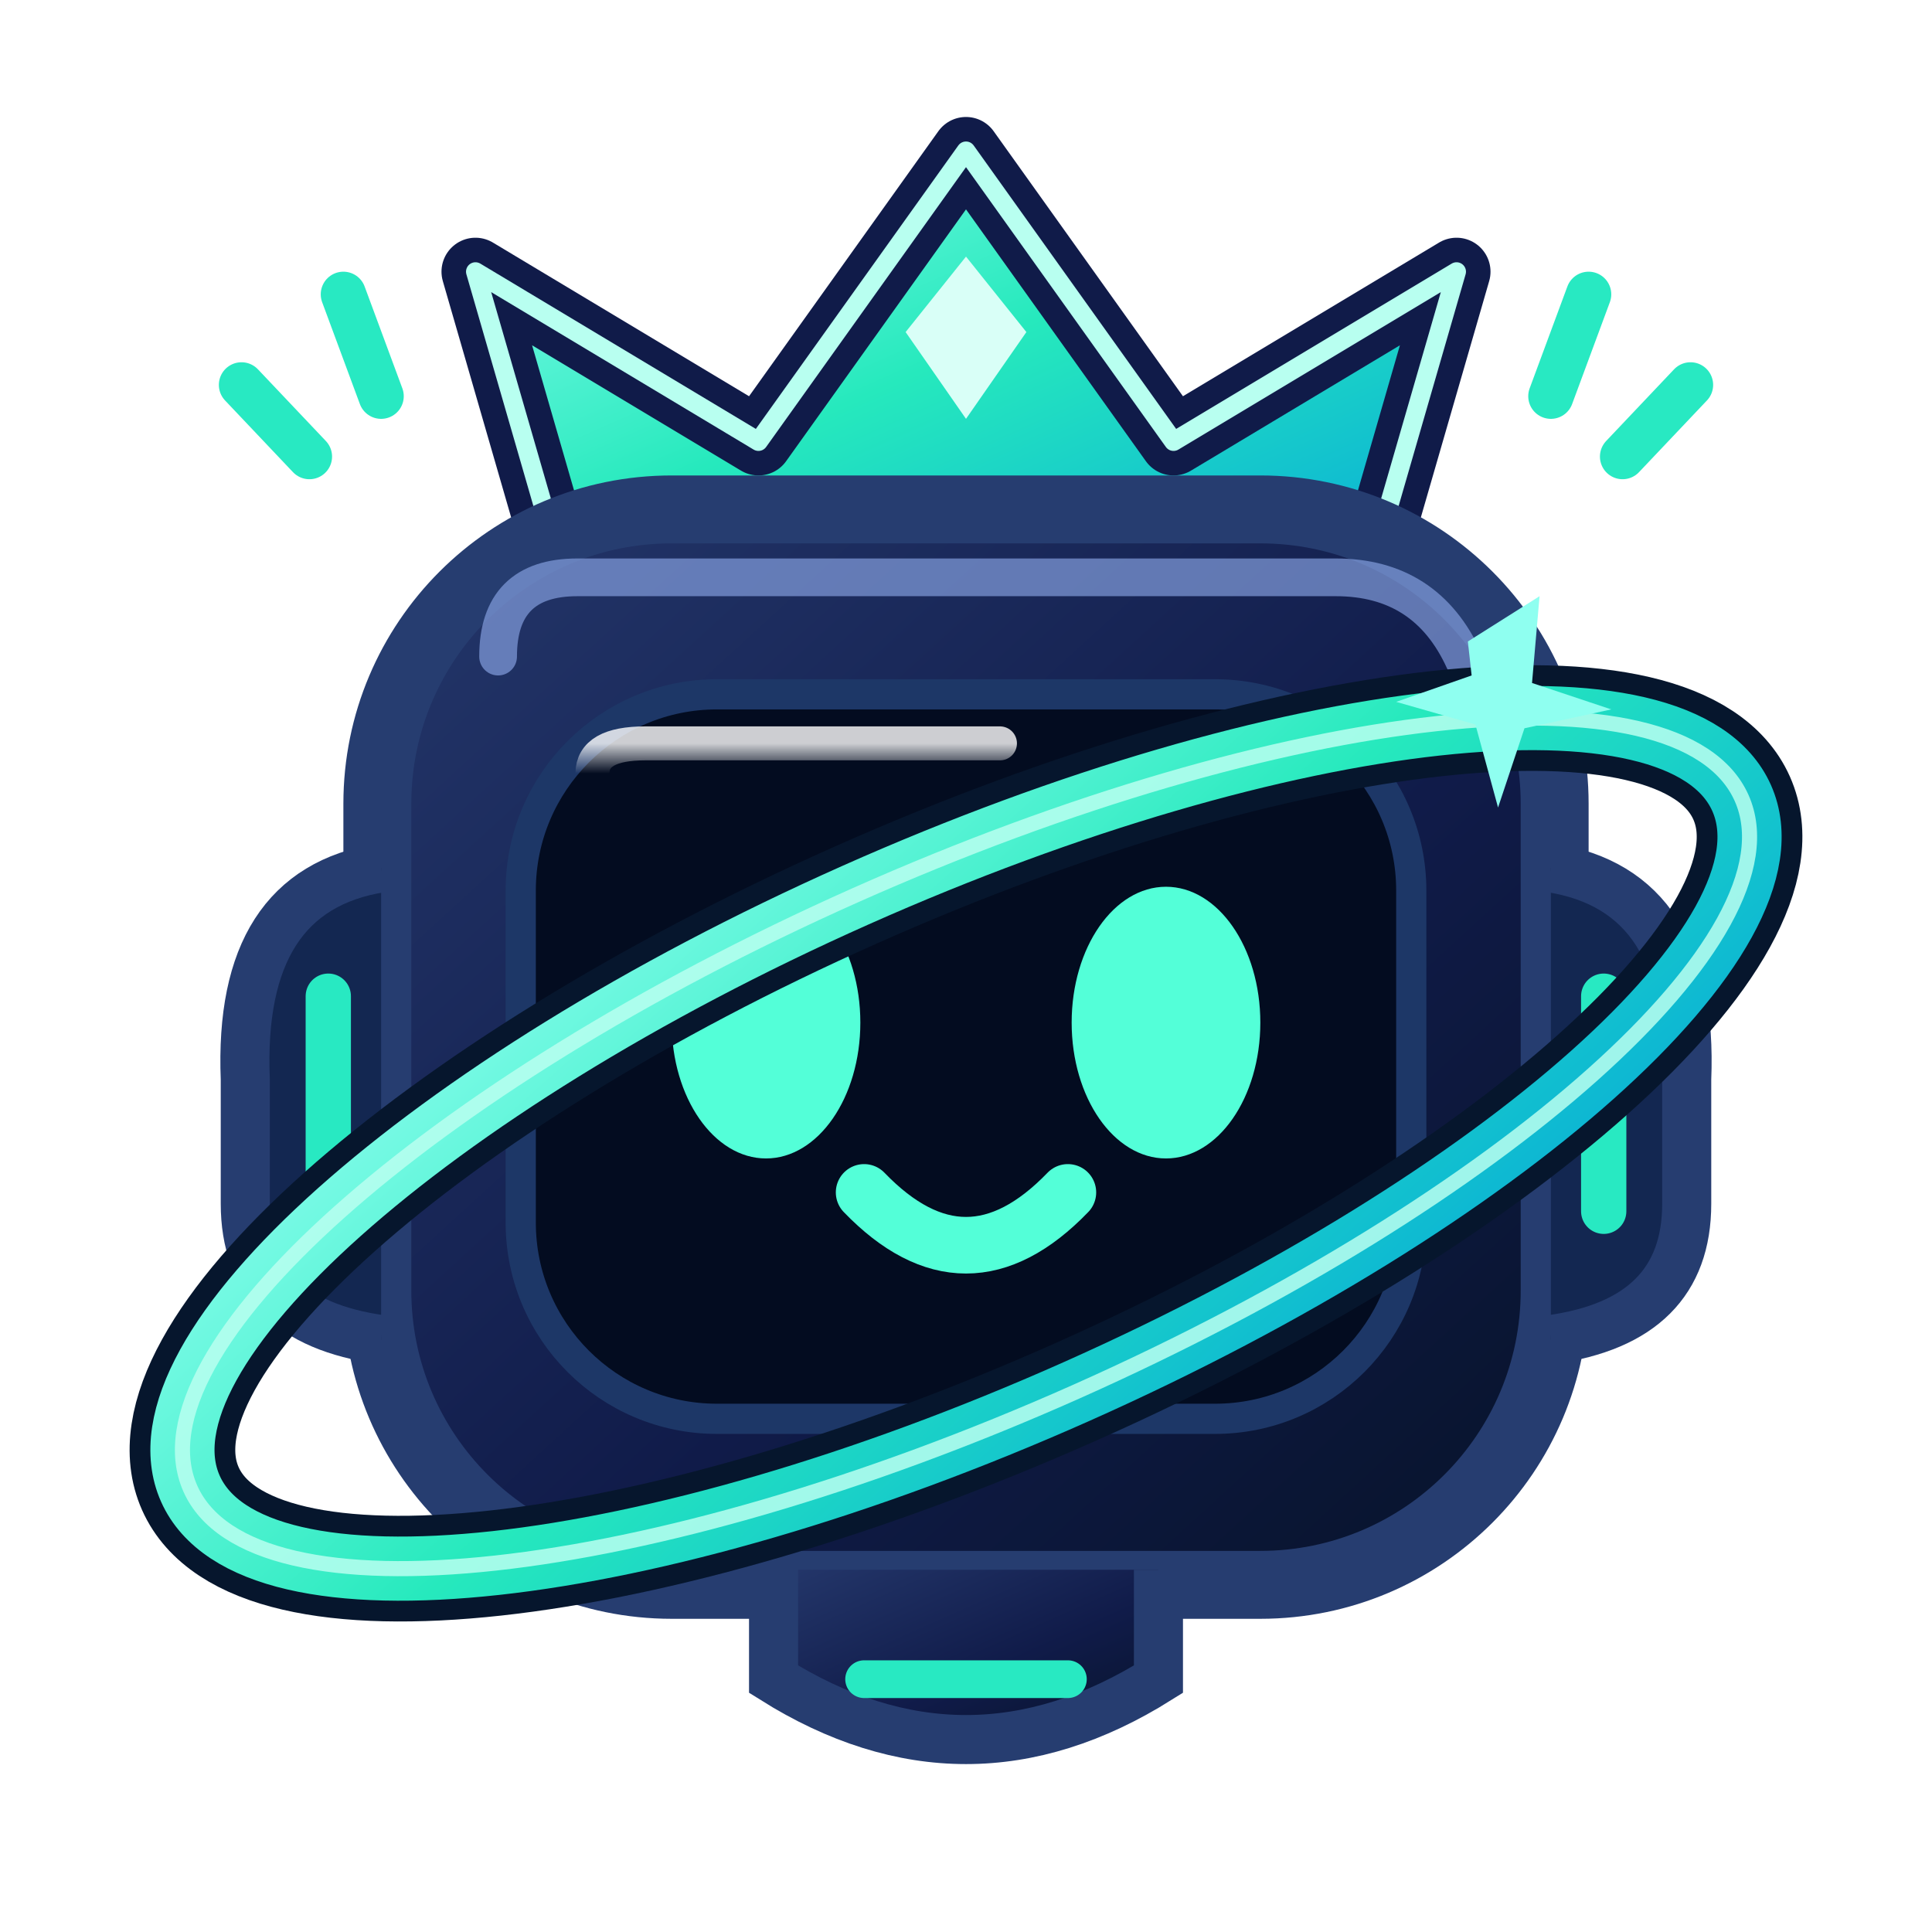
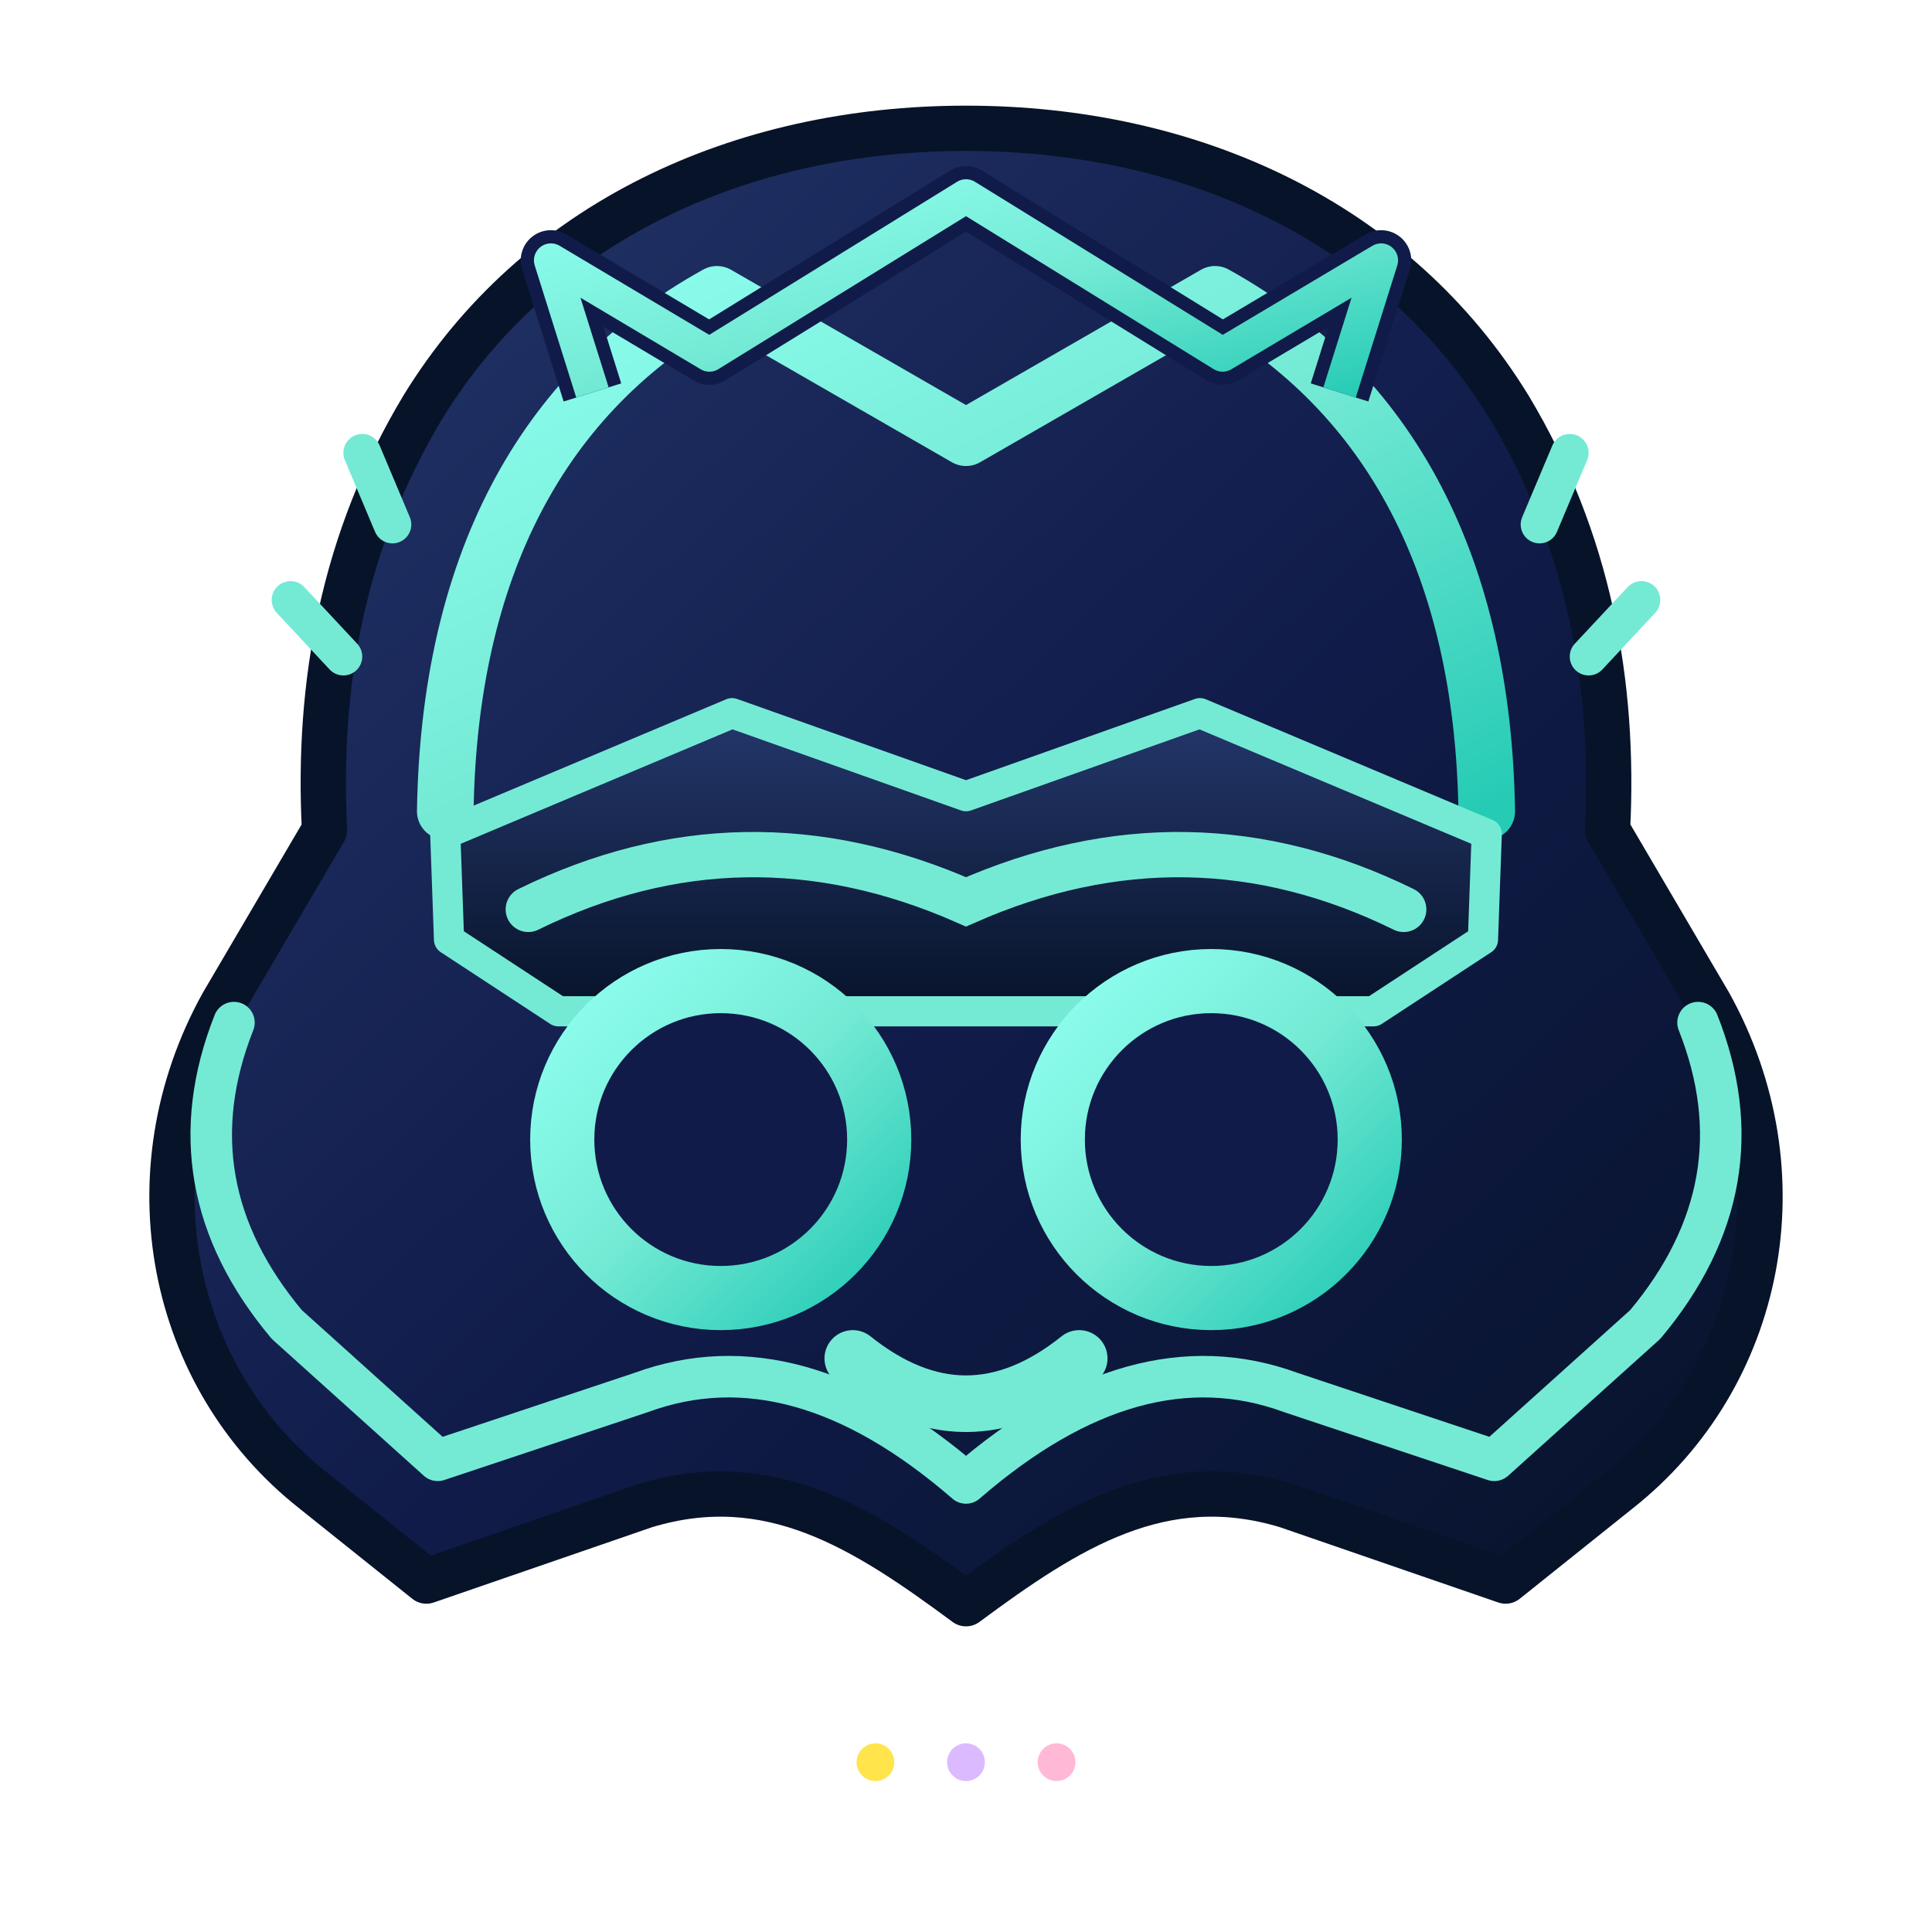
<svg xmlns="http://www.w3.org/2000/svg" viewBox="0 0 512 512" role="img" aria-labelledby="title">
  <defs>
-     <linearGradient id="shell" x1="0" y1="0" x2="1" y2="1">
+     <linearGradient id="navy" x1="0" y1="0" x2="1" y2="1">
      <stop stop-color="#24376b" />
-       <stop offset=".58" stop-color="#101b49" />
+       <stop offset=".55" stop-color="#101b49" />
      <stop offset="1" stop-color="#071329" />
    </linearGradient>
    <linearGradient id="mint" x1="0" y1="0" x2="1" y2="1">
      <stop stop-color="#8ffff0" />
-       <stop offset=".48" stop-color="#26e9bd" />
-       <stop offset="1" stop-color="#06a9d9" />
+       <stop offset=".5" stop-color="#74ead5" />
+       <stop offset="1" stop-color="#26cbb5" />
    </linearGradient>
-     <linearGradient id="shine" x1="0" y1="0" x2="0" y2="1">
-       <stop stop-color="#fff" stop-opacity=".8" />
-       <stop offset="1" stop-color="#fff" stop-opacity="0" />
+     <linearGradient id="visor" x1="0" y1="0" x2="0" y2="1">
+       <stop stop-color="#24376b" />
+       <stop offset="1" stop-color="#071329" />
    </linearGradient>
-     <filter id="glow" x="-30%" y="-30%" width="160%" height="160%">
-       <feGaussianBlur stdDeviation="7" />
-     </filter>
  </defs>
-   <path d="M150 155 126 72 201 117 256 40 311 117 386 72 362 155Z" fill="url(#mint)" stroke="#101b49" stroke-width="18" stroke-linejoin="round" />
-   <path d="M150 155 126 72 201 117 256 40 311 117 386 72 362 155Z" fill="none" stroke="#b8fff0" stroke-width="5" stroke-linejoin="round" />
-   <path d="M240 88 256 68 272 88 256 111Z" fill="#d9fff7" />
-   <rect x="100" y="135" width="312" height="285" rx="78" fill="url(#shell)" stroke="#263d70" stroke-width="18" />
-   <path d="M132 174Q132 153 153 153H354Q378 153 388 175" fill="none" stroke="#8ba7e7" stroke-opacity=".65" stroke-width="10" stroke-linecap="round" />
-   <rect x="138" y="184" width="236" height="192" rx="52" fill="#030c20" stroke="#1d3767" stroke-width="8" />
-   <path d="M157 205Q157 197 171 197H265" fill="none" stroke="url(#shine)" stroke-width="9" stroke-linecap="round" />
-   <ellipse cx="203" cy="271" rx="25" ry="36" fill="#53ffd8" />
-   <ellipse cx="309" cy="271" rx="25" ry="36" fill="#53ffd8" />
-   <path d="M229 316Q256 344 283 316" fill="none" stroke="#53ffd8" stroke-width="15" stroke-linecap="round" />
-   <path d="M101 230Q63 236 65 286V319Q65 350 101 355" fill="#132751" stroke="#263d70" stroke-width="13" />
-   <path d="M411 230Q449 236 447 286V319Q447 350 411 355" fill="#132751" stroke="#263d70" stroke-width="13" />
-   <path d="M87 264V321M425 264V321" stroke="#28e9c2" stroke-width="12" stroke-linecap="round" />
-   <ellipse cx="256" cy="303" rx="225" ry="72" transform="rotate(-24 256 303)" fill="none" stroke="#06162d" stroke-width="28" />
-   <ellipse cx="256" cy="303" rx="225" ry="72" transform="rotate(-24 256 303)" fill="none" stroke="url(#mint)" stroke-width="17" />
-   <ellipse cx="256" cy="303" rx="225" ry="72" transform="rotate(-24 256 303)" fill="none" stroke="#b8fff0" stroke-width="4" stroke-opacity=".85" />
-   <path d="M205 416V445Q256 477 307 445V416" fill="url(#shell)" stroke="#263d70" stroke-width="13" />
-   <path d="M229 445H283" stroke="#28e9c2" stroke-width="10" stroke-linecap="round" />
-   <path d="M82 121 64 102M101 105 91 78M430 121 448 102M411 105 421 78" stroke="#28e9c2" stroke-width="12" stroke-linecap="round" />
-   <path d="m389 170 19-12-2 23 21 7-23 5-7 21-6-22-21-6 20-7Z" fill="#8ffff0" />
+   <path d="M256 34C196 34 142 59 112 108 91 143 84 181 86 220L59 266C34 311 45 365 83 395L113 419 171 399C204 389 229 405 256 425 283 405 308 389 341 399L399 419 429 395C467 365 478 311 453 266L426 220C428 181 421 143 400 108 370 59 316 34 256 34Z" fill="url(#navy)" stroke="#071329" stroke-width="12" stroke-linejoin="round" />
+   <path d="M118 215C119 151 143 104 190 78L256 116 322 78C369 104 393 151 394 215" fill="none" stroke="url(#mint)" stroke-width="15" stroke-linecap="round" stroke-linejoin="round" />
+   <path d="M118 221 194 189 256 211 318 189 394 221 393 249 364 268 148 268 119 249Z" fill="url(#visor)" stroke="#74ead5" stroke-width="8" stroke-linejoin="round" />
+   <path d="M140 241Q197 213 256 239Q315 213 372 241" fill="none" stroke="#74ead5" stroke-width="12" stroke-linecap="round" />
+   <circle cx="191" cy="302" r="42" fill="#101b49" stroke="url(#mint)" stroke-width="17" />
+   <circle cx="321" cy="302" r="42" fill="#101b49" stroke="url(#mint)" stroke-width="17" />
+   <path d="M226 360Q256 384 286 360" fill="none" stroke="#74ead5" stroke-width="15" stroke-linecap="round" />
+   <path d="M62 271Q45 314 76 351L116 387 170 369Q211 354 256 393 301 354 342 369L396 387 436 351Q467 314 450 271" fill="none" stroke="#74ead5" stroke-width="11" stroke-linecap="round" stroke-linejoin="round" />
+   <path d="M157 104 146 69 188 94 256 52 324 94 366 69 355 104" fill="none" stroke="#101b49" stroke-width="16" stroke-linejoin="round" />
+   <path d="M157 104 146 69 188 94 256 52 324 94 366 69 355 104" fill="none" stroke="url(#mint)" stroke-width="9" stroke-linejoin="round" />
+   <path d="M91 174 77 159M421 174 435 159M104 139 96 120M408 139 416 120" stroke="#74ead5" stroke-width="10" stroke-linecap="round" />
+   <circle cx="256" cy="467" r="5" fill="#dcbaff" />
+   <circle cx="232" cy="467" r="5" fill="#ffe44c" />
+   <circle cx="280" cy="467" r="5" fill="#ffb9d7" />
</svg>
